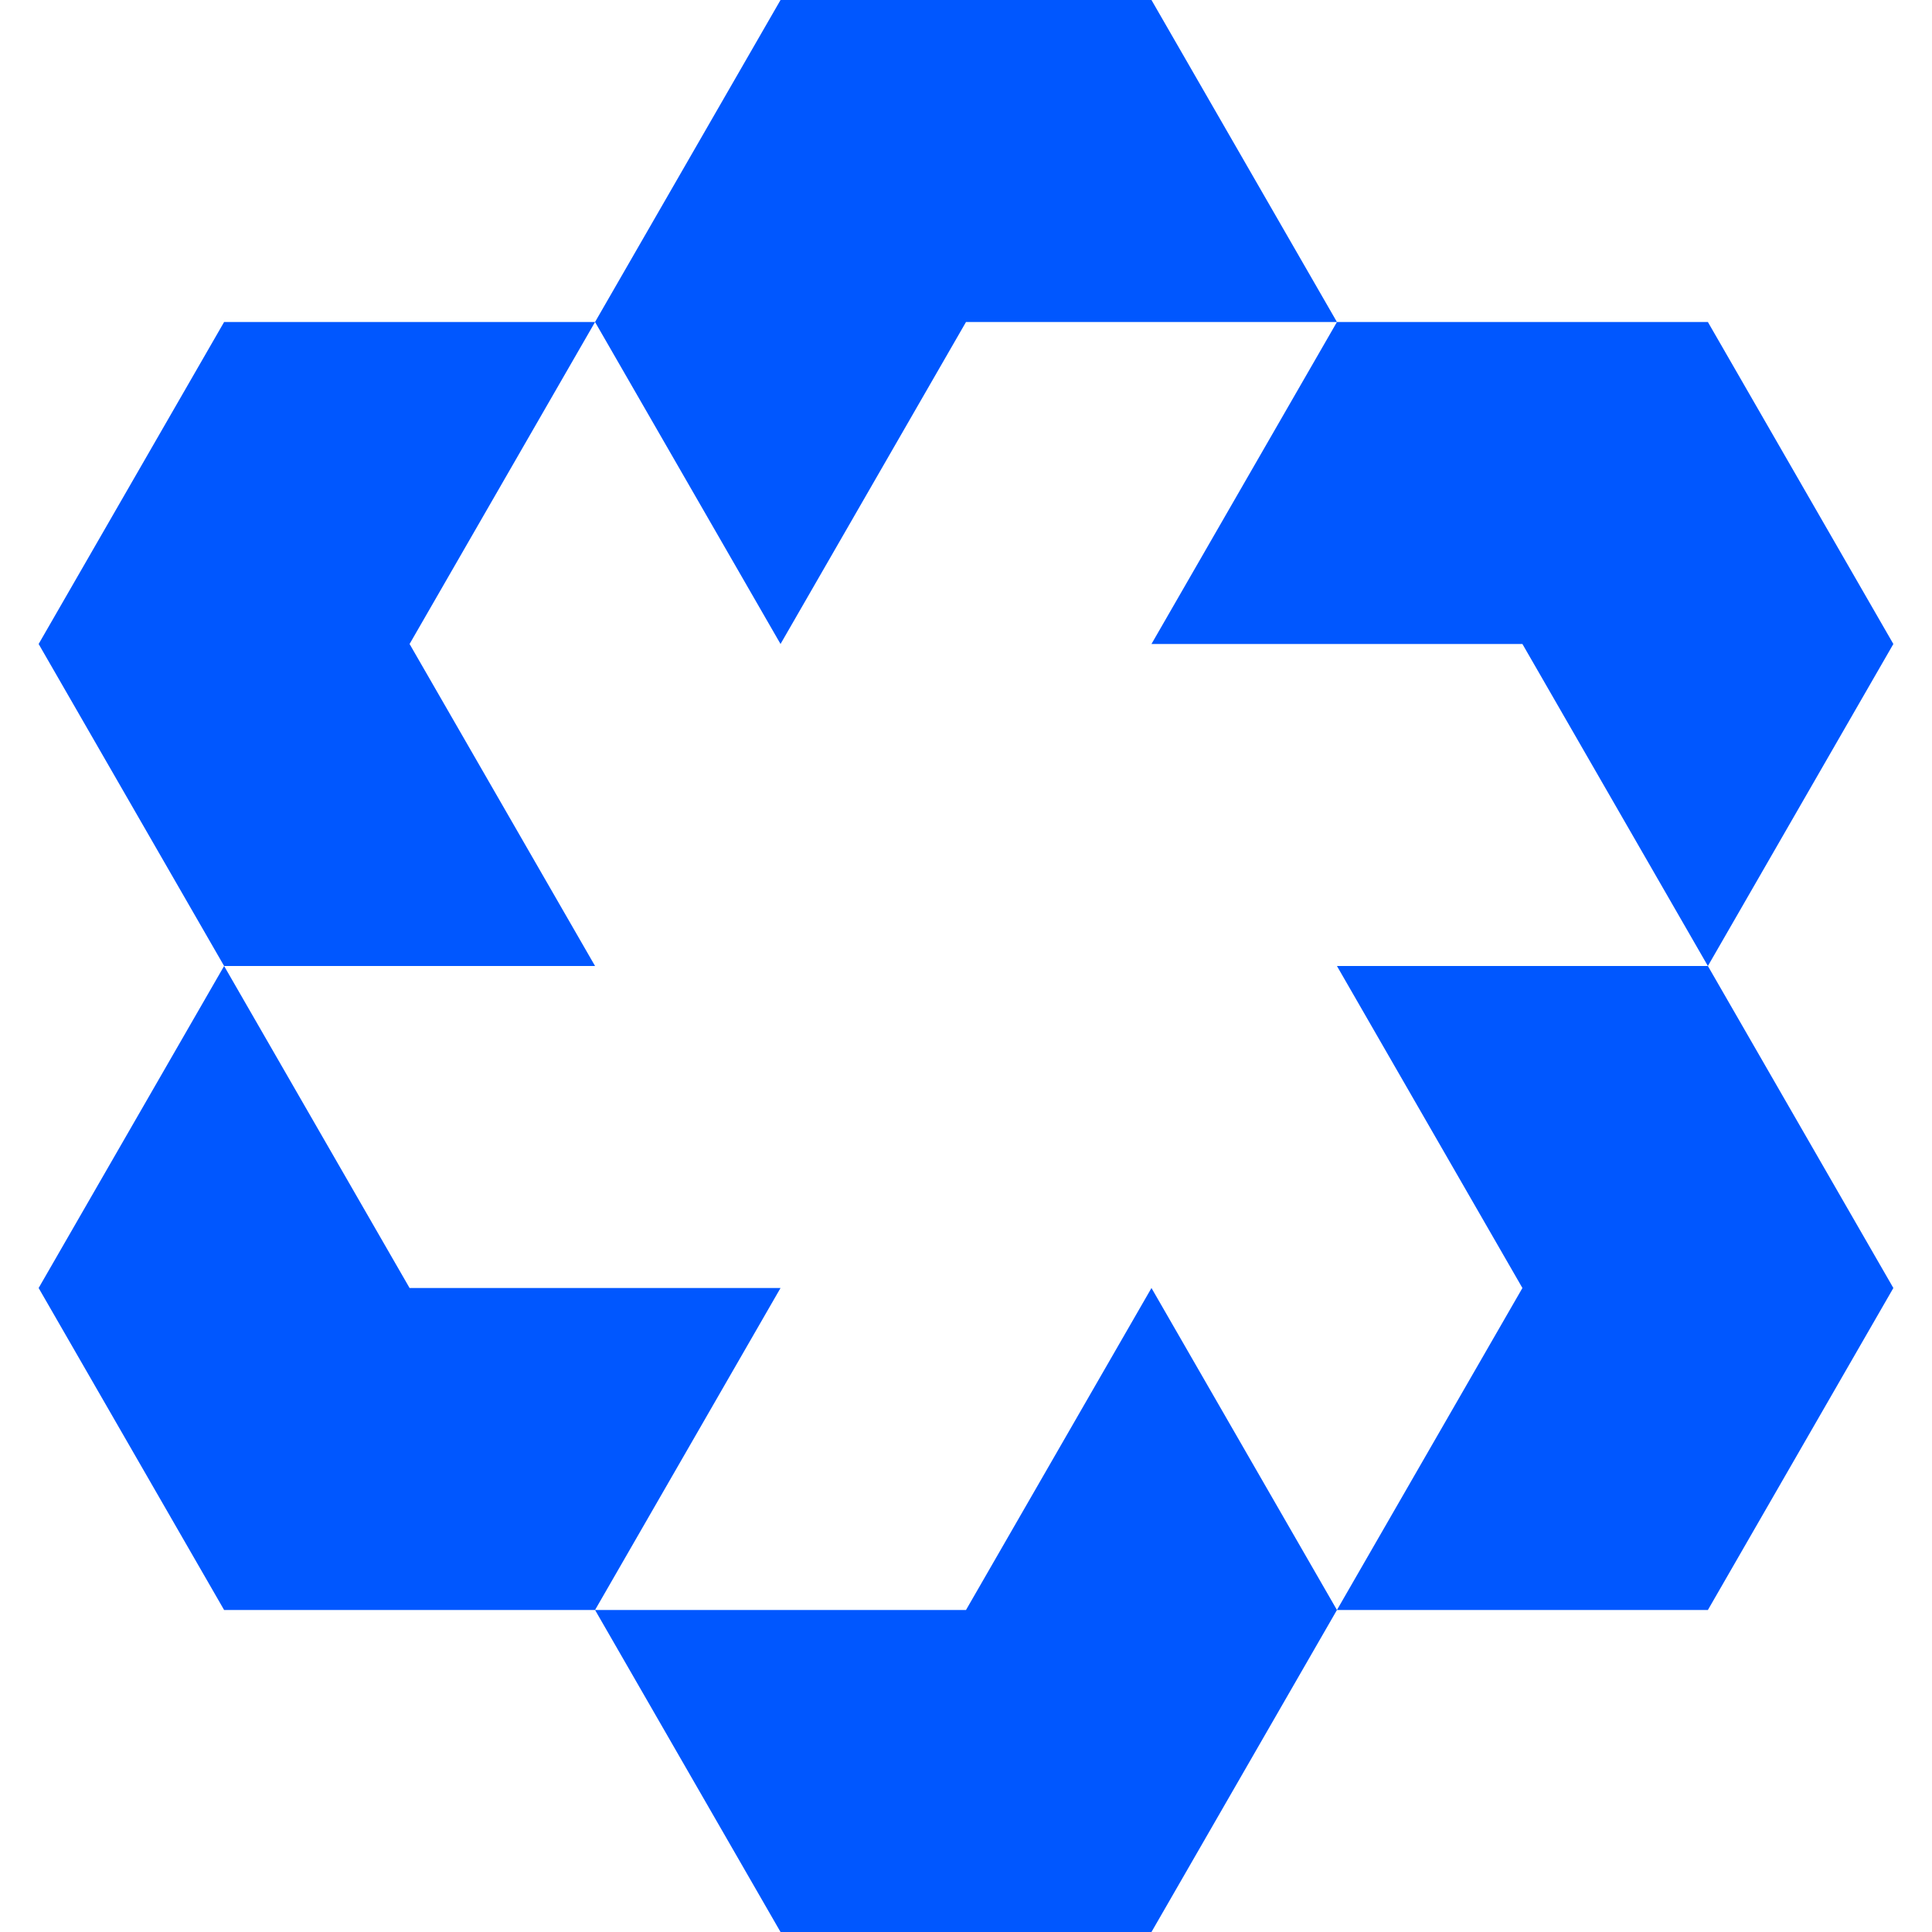
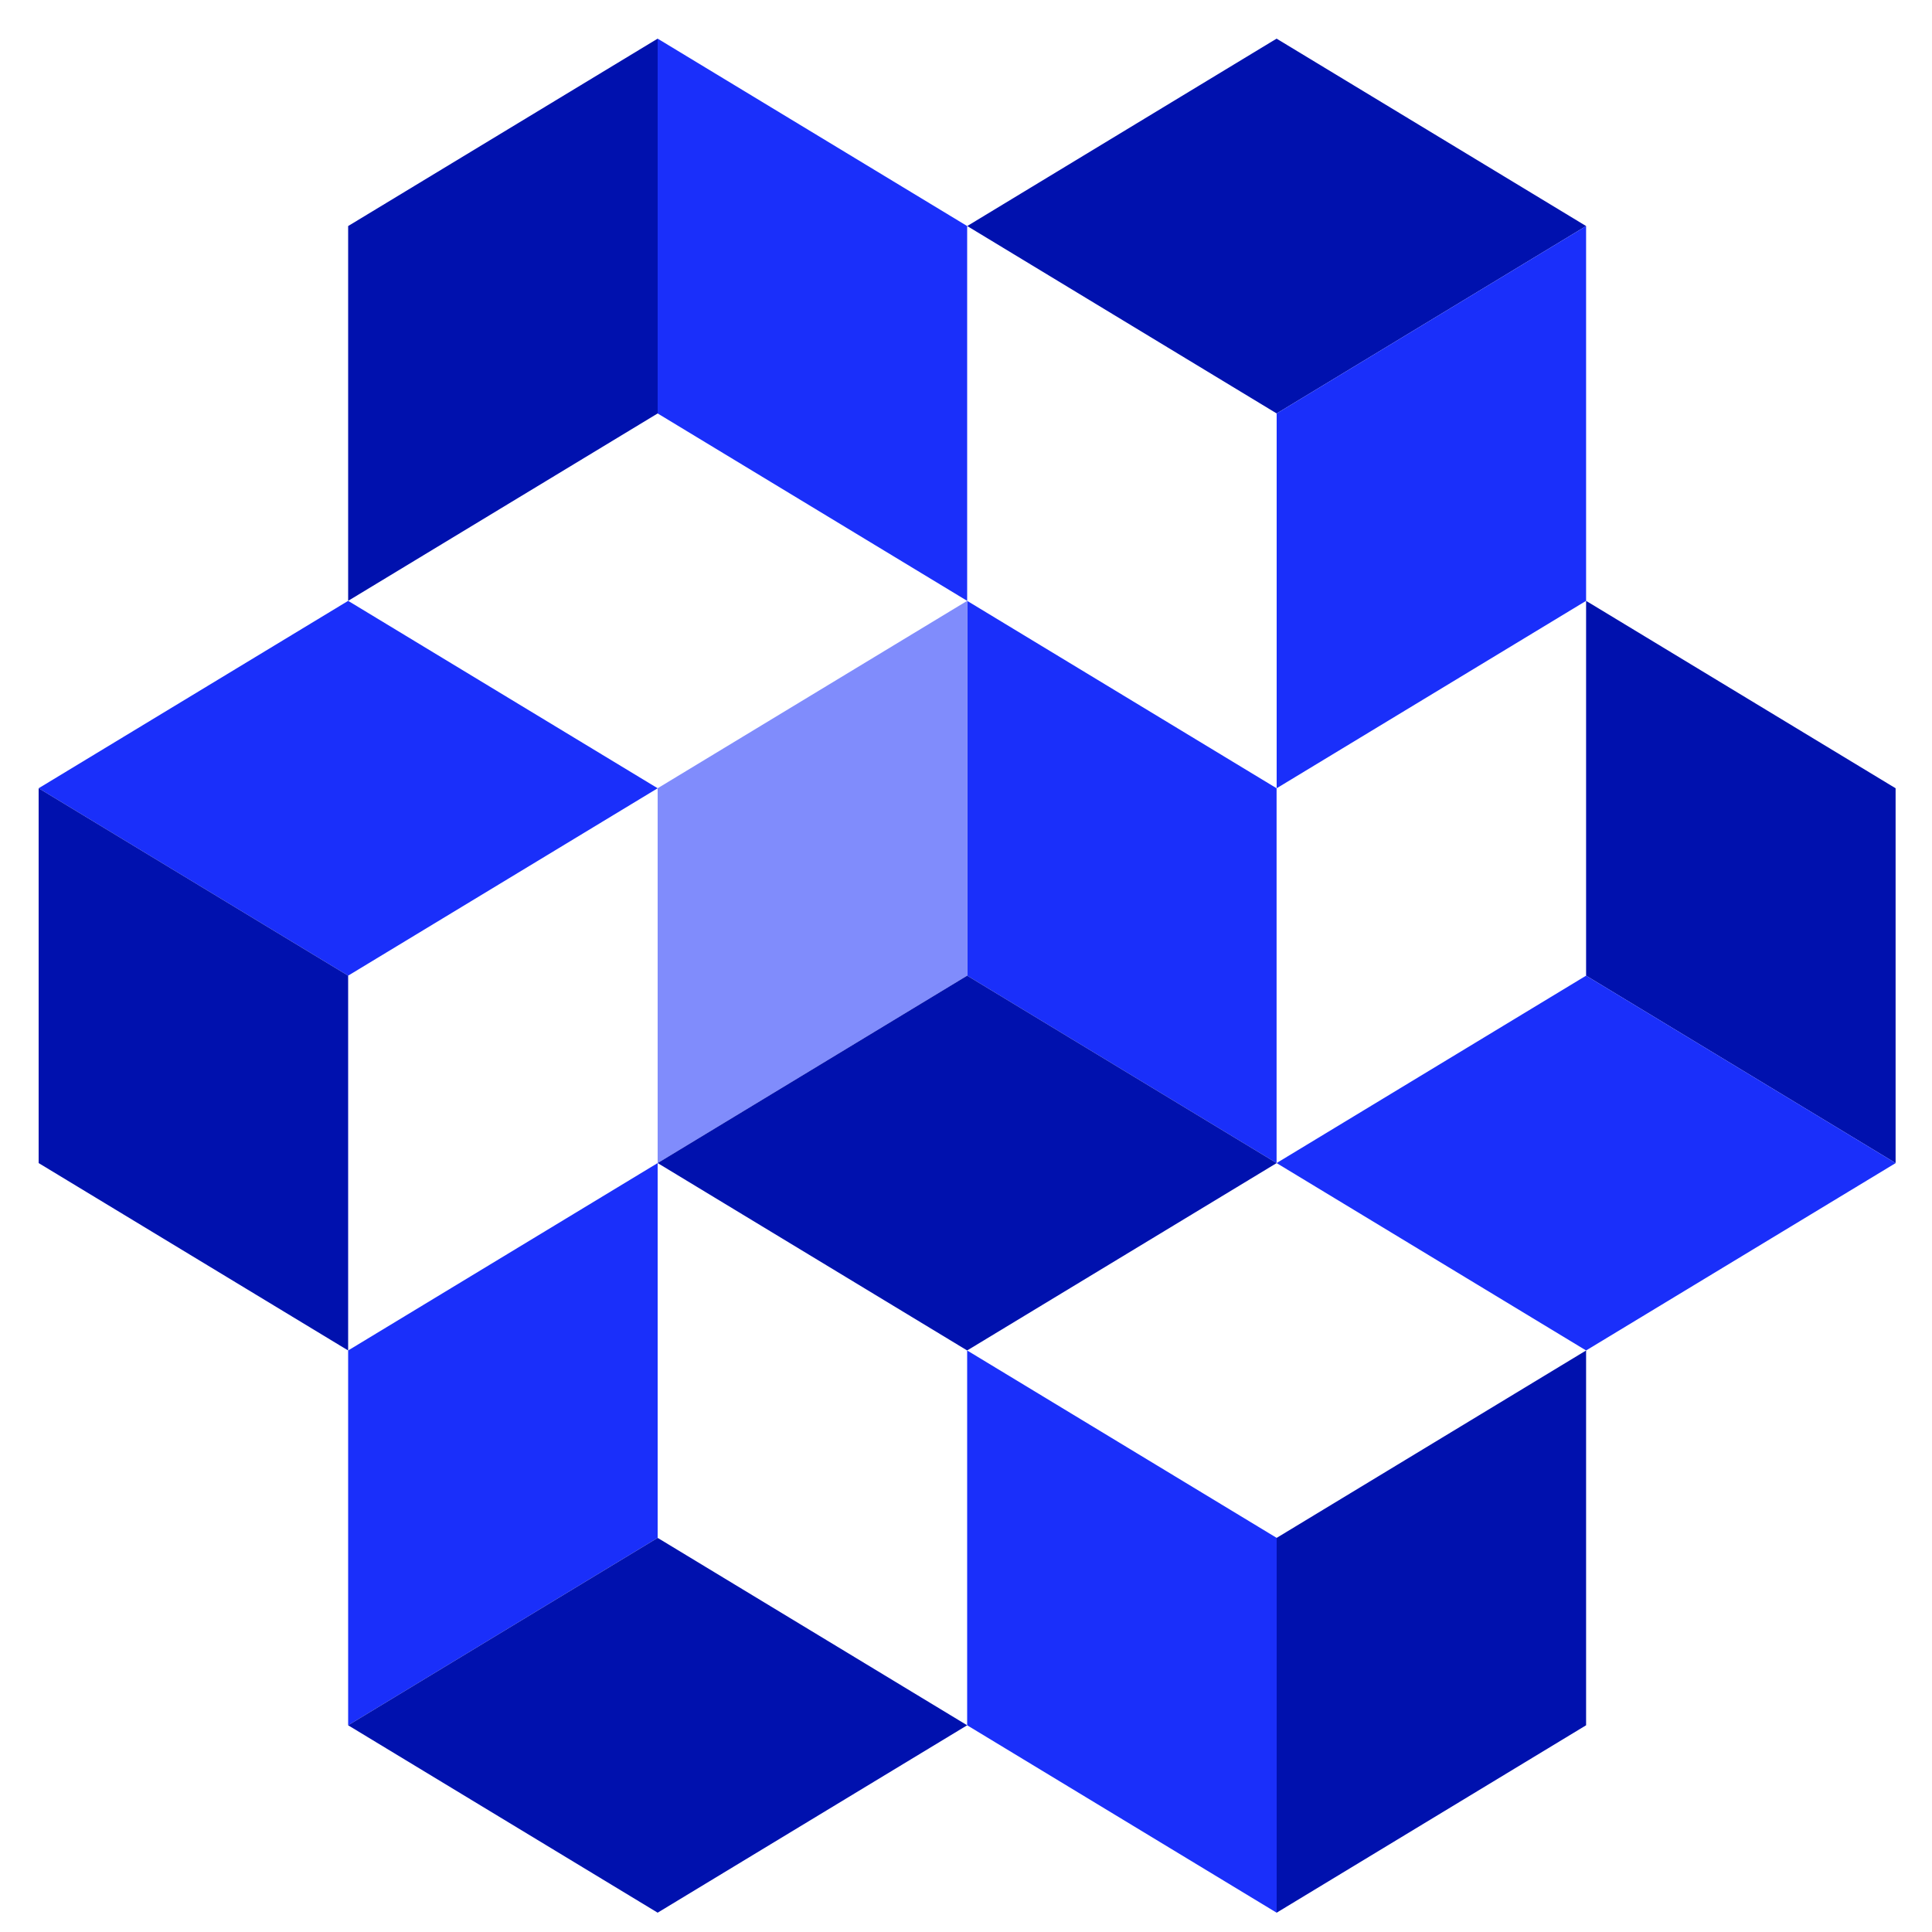
<svg xmlns="http://www.w3.org/2000/svg" width="100" height="100" viewBox="0 0 100 100" fill="none">
-   <path d="M98 33.333L88.4 50L78.8 33.333H59.6L69.2 16.667H88.4L98 33.333Z" fill="#0057ff" stroke="1" />
-   <path d="M88.4 83.333H69.2L78.8 66.667L69.2 50H88.4L98 66.667L88.4 83.333Z" fill="#0057ff" />
-   <path d="M69.2 83.333L59.6 66.667L50 83.333H30.8L40.4 100H59.6L69.2 83.333Z" fill="#0057ff" />
-   <path d="M2 66.667L11.6 50L21.2 66.667H40.4L30.8 83.333H11.6L2 66.667Z" fill="#0057ff" />
-   <path d="M11.6 50H30.8L21.2 33.333L30.8 16.667H11.6L2 33.333L11.6 50Z" fill="#0057ff" />
-   <path d="M30.8 16.667L40.4 33.333L50 16.667H69.2L59.6 0H40.4L30.8 16.667Z" fill="#0057ff" />
+   <g>
+     <path d="M50.06 50.5V31.1L66.076 40.8V60.2L50.06 50.5Z" fill="#1a2ffa" />
+     <path d="M50.06 50.5L34.04 60.2V40.8L50.06 31.1V50.5Z" fill="#808cfc" />
+     <path d="M66.08 60.2L50.06 69.9L34.04 60.2L50.06 50.5L66.076 60.2H66.08ZM82.096 50.5V31.1L98.116 40.8V60.2L82.096 50.5Z" fill="#0011ae" />
+     <path d="M98.12 60.2L82.096 69.9L66.076 60.2L82.096 50.5L98.116 60.2H98.12ZM34.04 79.6L18.02 89.3V69.9L34.04 60.2V79.6Z" fill="#1a2ffa" />
+     <path d="M50.06 89.3L34.04 99L18.02 89.3L34.04 79.6L50.06 89.3Z" fill="#0011ae" />
+     <path d="M34.04 40.8L18.02 50.5L2 40.8L18.02 31.1L34.04 40.8Z" fill="#1a2ffa" />
+     <path d="M18.02 69.9V50.5L2 40.8V60.2L18.02 69.9ZM66.08 99V79.6L82.096 69.9V89.3L66.08 99Z" fill="#0011ae" />
+     <path d="M66.08 99V79.6L50.06 69.9V89.3L66.076 99H66.08Z" fill="#1a2ffa" />
+     <path d="M82.096 11.7L66.08 21.4L50.064 11.7L66.076 2L82.096 11.7Z" fill="#0011ae" />
+     <path d="M66.08 40.8V21.4L82.096 11.7V31.1L66.08 40.8ZM34.04 21.4V2L50.06 11.7V31.1L34.04 21.4Z" fill="#1a2ffa" />
+     <path d="M34.04 21.4L18.02 31.1V11.7L34.04 2V21.4Z" fill="#0011ae" />
+   </g>
</svg>
